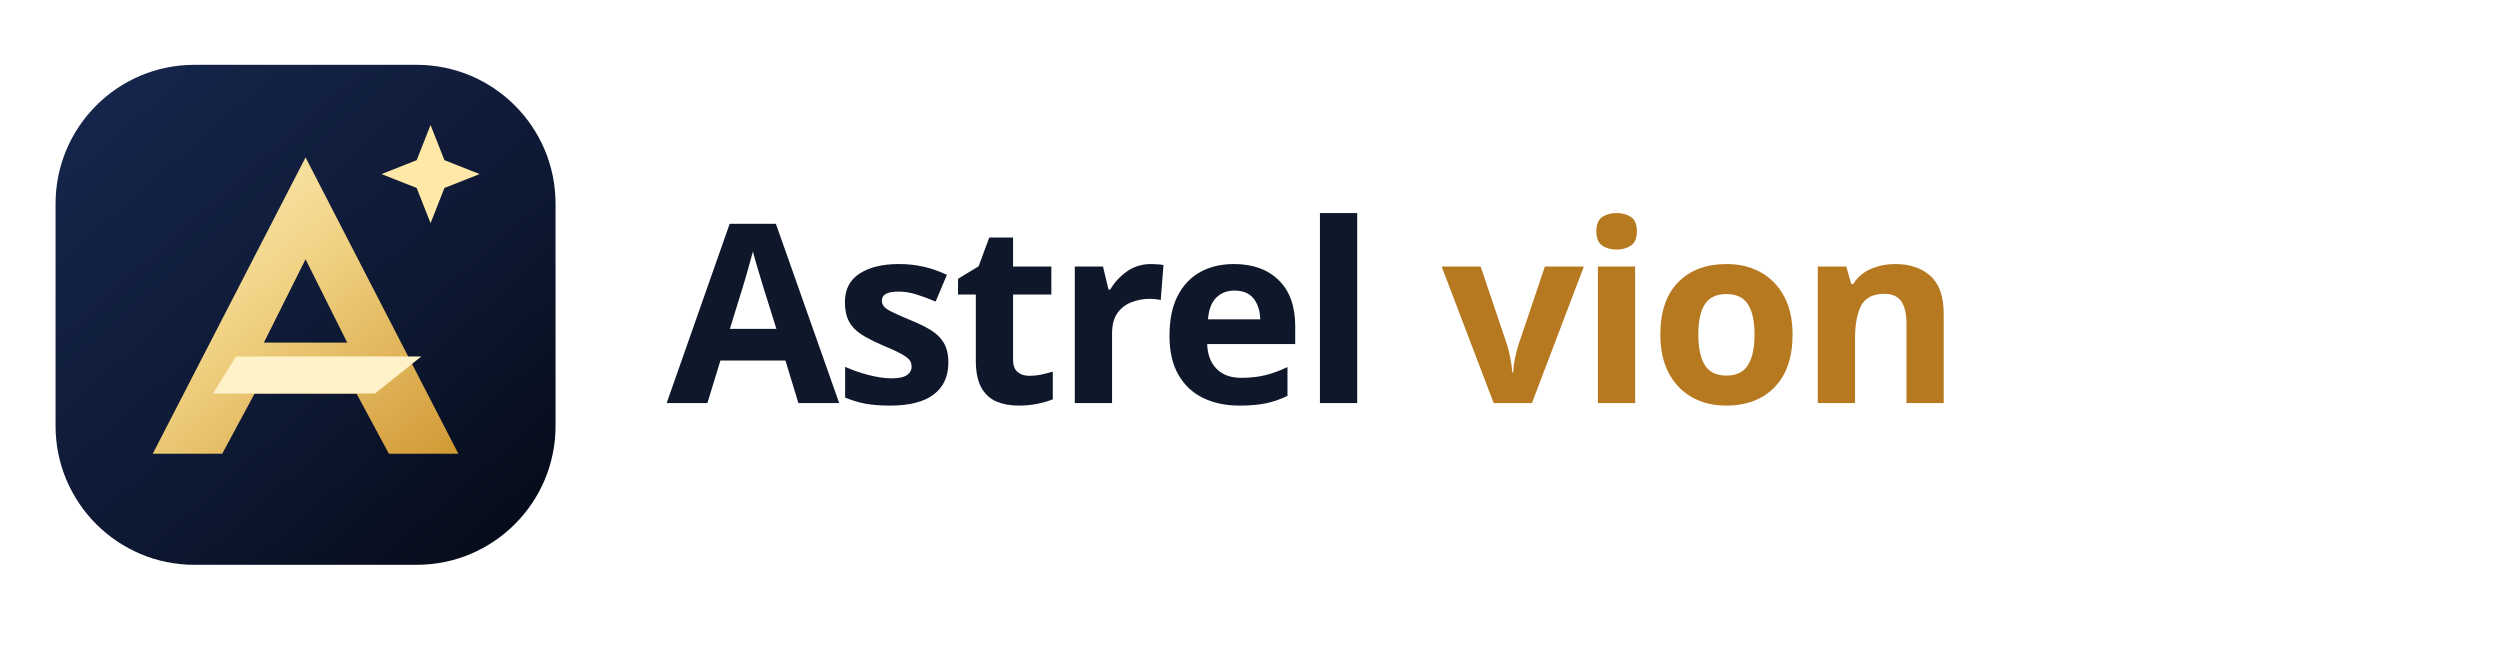
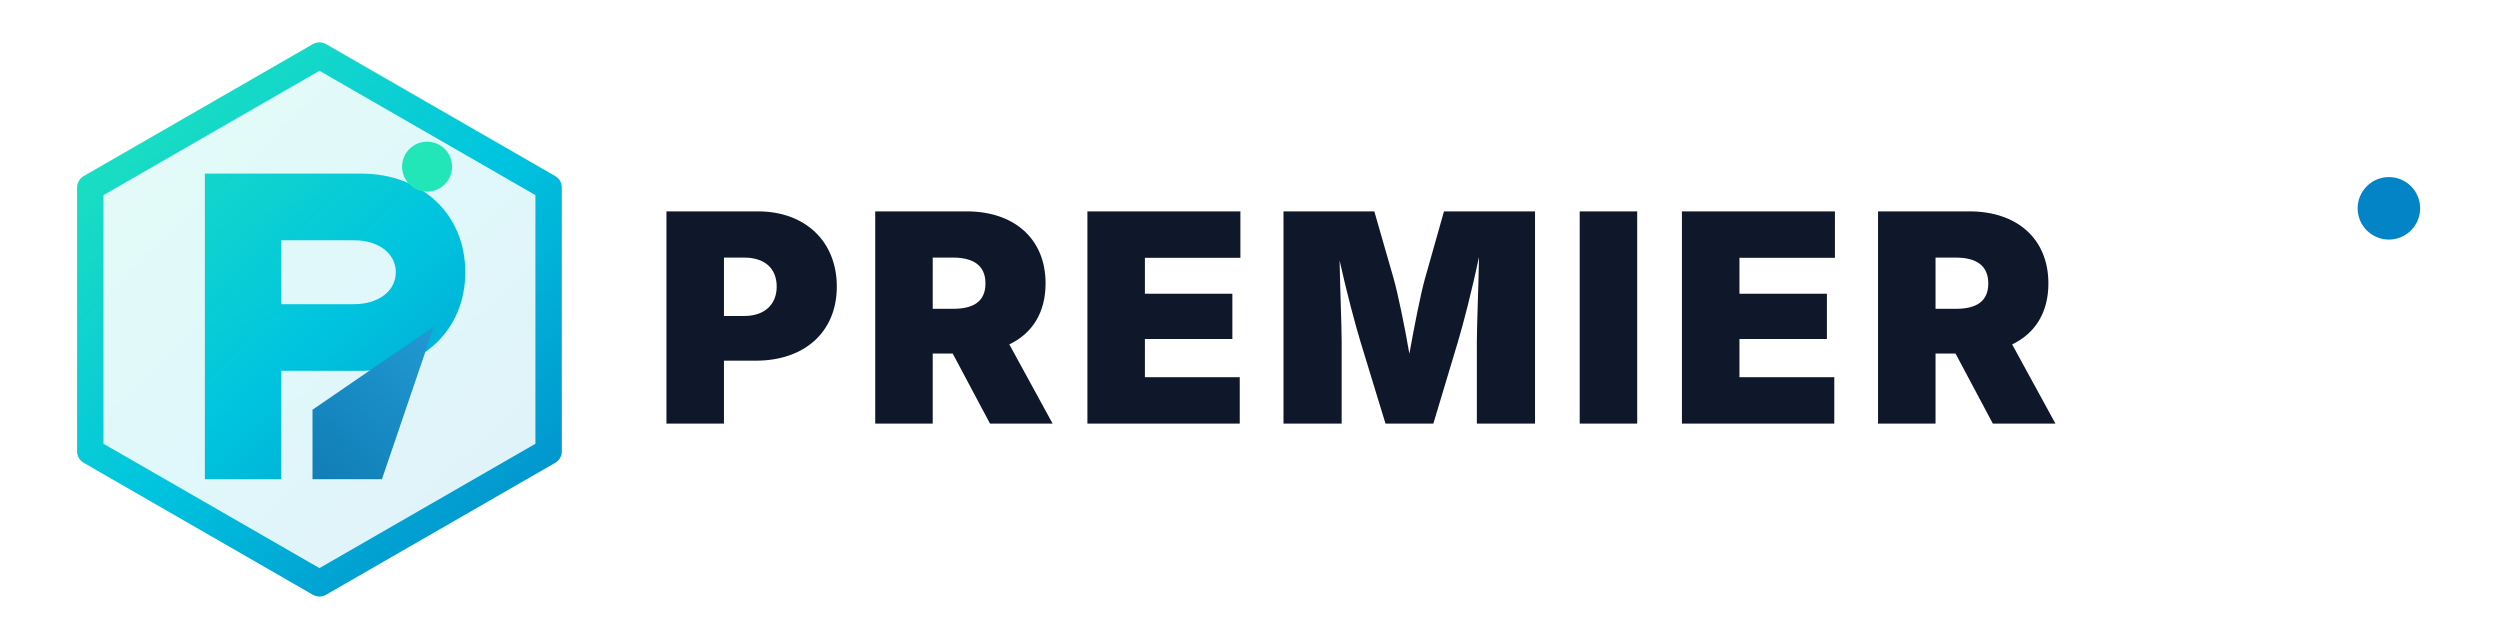
- <svg xmlns="http://www.w3.org/2000/svg" viewBox="0 0 540 140" role="img" aria-labelledby="asterAdminLockupDarkTitle">
+ <svg xmlns="http://www.w3.org/2000/svg" width="360" height="92" viewBox="0 0 360 92" fill="none">
  <defs>
-     <linearGradient id="adminLockupGold" x1="32" y1="24" x2="105" y2="112" gradientUnits="userSpaceOnUse">
-       <stop offset="0" stop-color="#FFF3C8" />
-       <stop offset="0.4" stop-color="#F2D487" />
-       <stop offset="1" stop-color="#C8891D" />
+     <linearGradient id="premier_dark_main" x1="10" y1="8" x2="82" y2="84" gradientUnits="userSpaceOnUse">
+       <stop offset="0%" stop-color="#22E6B8" />
+       <stop offset="50%" stop-color="#00C4DF" />
+       <stop offset="100%" stop-color="#0284C7" />
    </linearGradient>
-     <linearGradient id="adminLockupBg" x1="20" y1="14" x2="115" y2="122" gradientUnits="userSpaceOnUse">
-       <stop offset="0" stop-color="#16264D" />
-       <stop offset="0.58" stop-color="#0D1832" />
-       <stop offset="1" stop-color="#050A16" />
+     <linearGradient id="premier_dark_sub" x1="78" y1="14" x2="22" y2="78" gradientUnits="userSpaceOnUse">
+       <stop offset="0%" stop-color="#38BDF8" />
+       <stop offset="100%" stop-color="#0369A1" />
    </linearGradient>
  </defs>
-   <rect x="12" y="14" width="108" height="108" rx="30" fill="url(#adminLockupBg)" />
-   <path d="M66 34 33 98h15l7-13h22l7 13h15L66 34Z" fill="url(#adminLockupGold)" />
-   <path d="M66 56 57 74h18l-9-18Z" fill="url(#adminLockupBg)" />
-   <path d="M51 77h40l-10 8H46l5-8Z" fill="#FFF2C8" />
-   <path d="m93 27 3 7.6 7.6 3-7.6 3-3 7.6-3-7.6-7.6-3 7.6-3 3-7.6Z" fill="#FFE8A8" />
-   <text x="144" y="68" dominant-baseline="middle" font-family="'Segoe UI', 'PingFang SC', sans-serif" font-size="54" font-weight="700" letter-spacing="-1.2">
-     <tspan fill="#0F172A">Astrel</tspan>
-     <tspan fill="#B7791F">vion</tspan>
-   </text>
+   <g transform="translate(2, 0)">
+     <path d="M44 8L77 27V65L44 84L11 65V27L44 8Z" fill="url(#premier_dark_main)" fill-opacity="0.12" stroke="url(#premier_dark_main)" stroke-width="3.8" stroke-linejoin="round" />
+     <path d="M27.5 25H50C58.8 25 65 30.9 65 39.2C65 47.5 58.8 53.4 50 53.4H38.5V69H27.5V25ZM38.5 34.6V43.8H49C52.5 43.8 55 41.9 55 39.2C55 36.5 52.5 34.6 49 34.6H38.5Z" fill="url(#premier_dark_main)" />
+     <path d="M43 59L60.5 47L53 69H43V59Z" fill="url(#premier_dark_sub)" />
+     <circle cx="59.5" cy="24" r="3.6" fill="#22E6B8" />
+   </g>
+   <text x="94" y="61" fill="#0F172A" font-family="'Inter', 'SF Pro Display', 'Montserrat', 'Helvetica Neue', Arial, sans-serif" font-size="42" font-weight="900" letter-spacing="2.5">PREMIER</text>
+   <circle cx="344" cy="30" r="4.5" fill="url(#premier_dark_main)" />
</svg>
